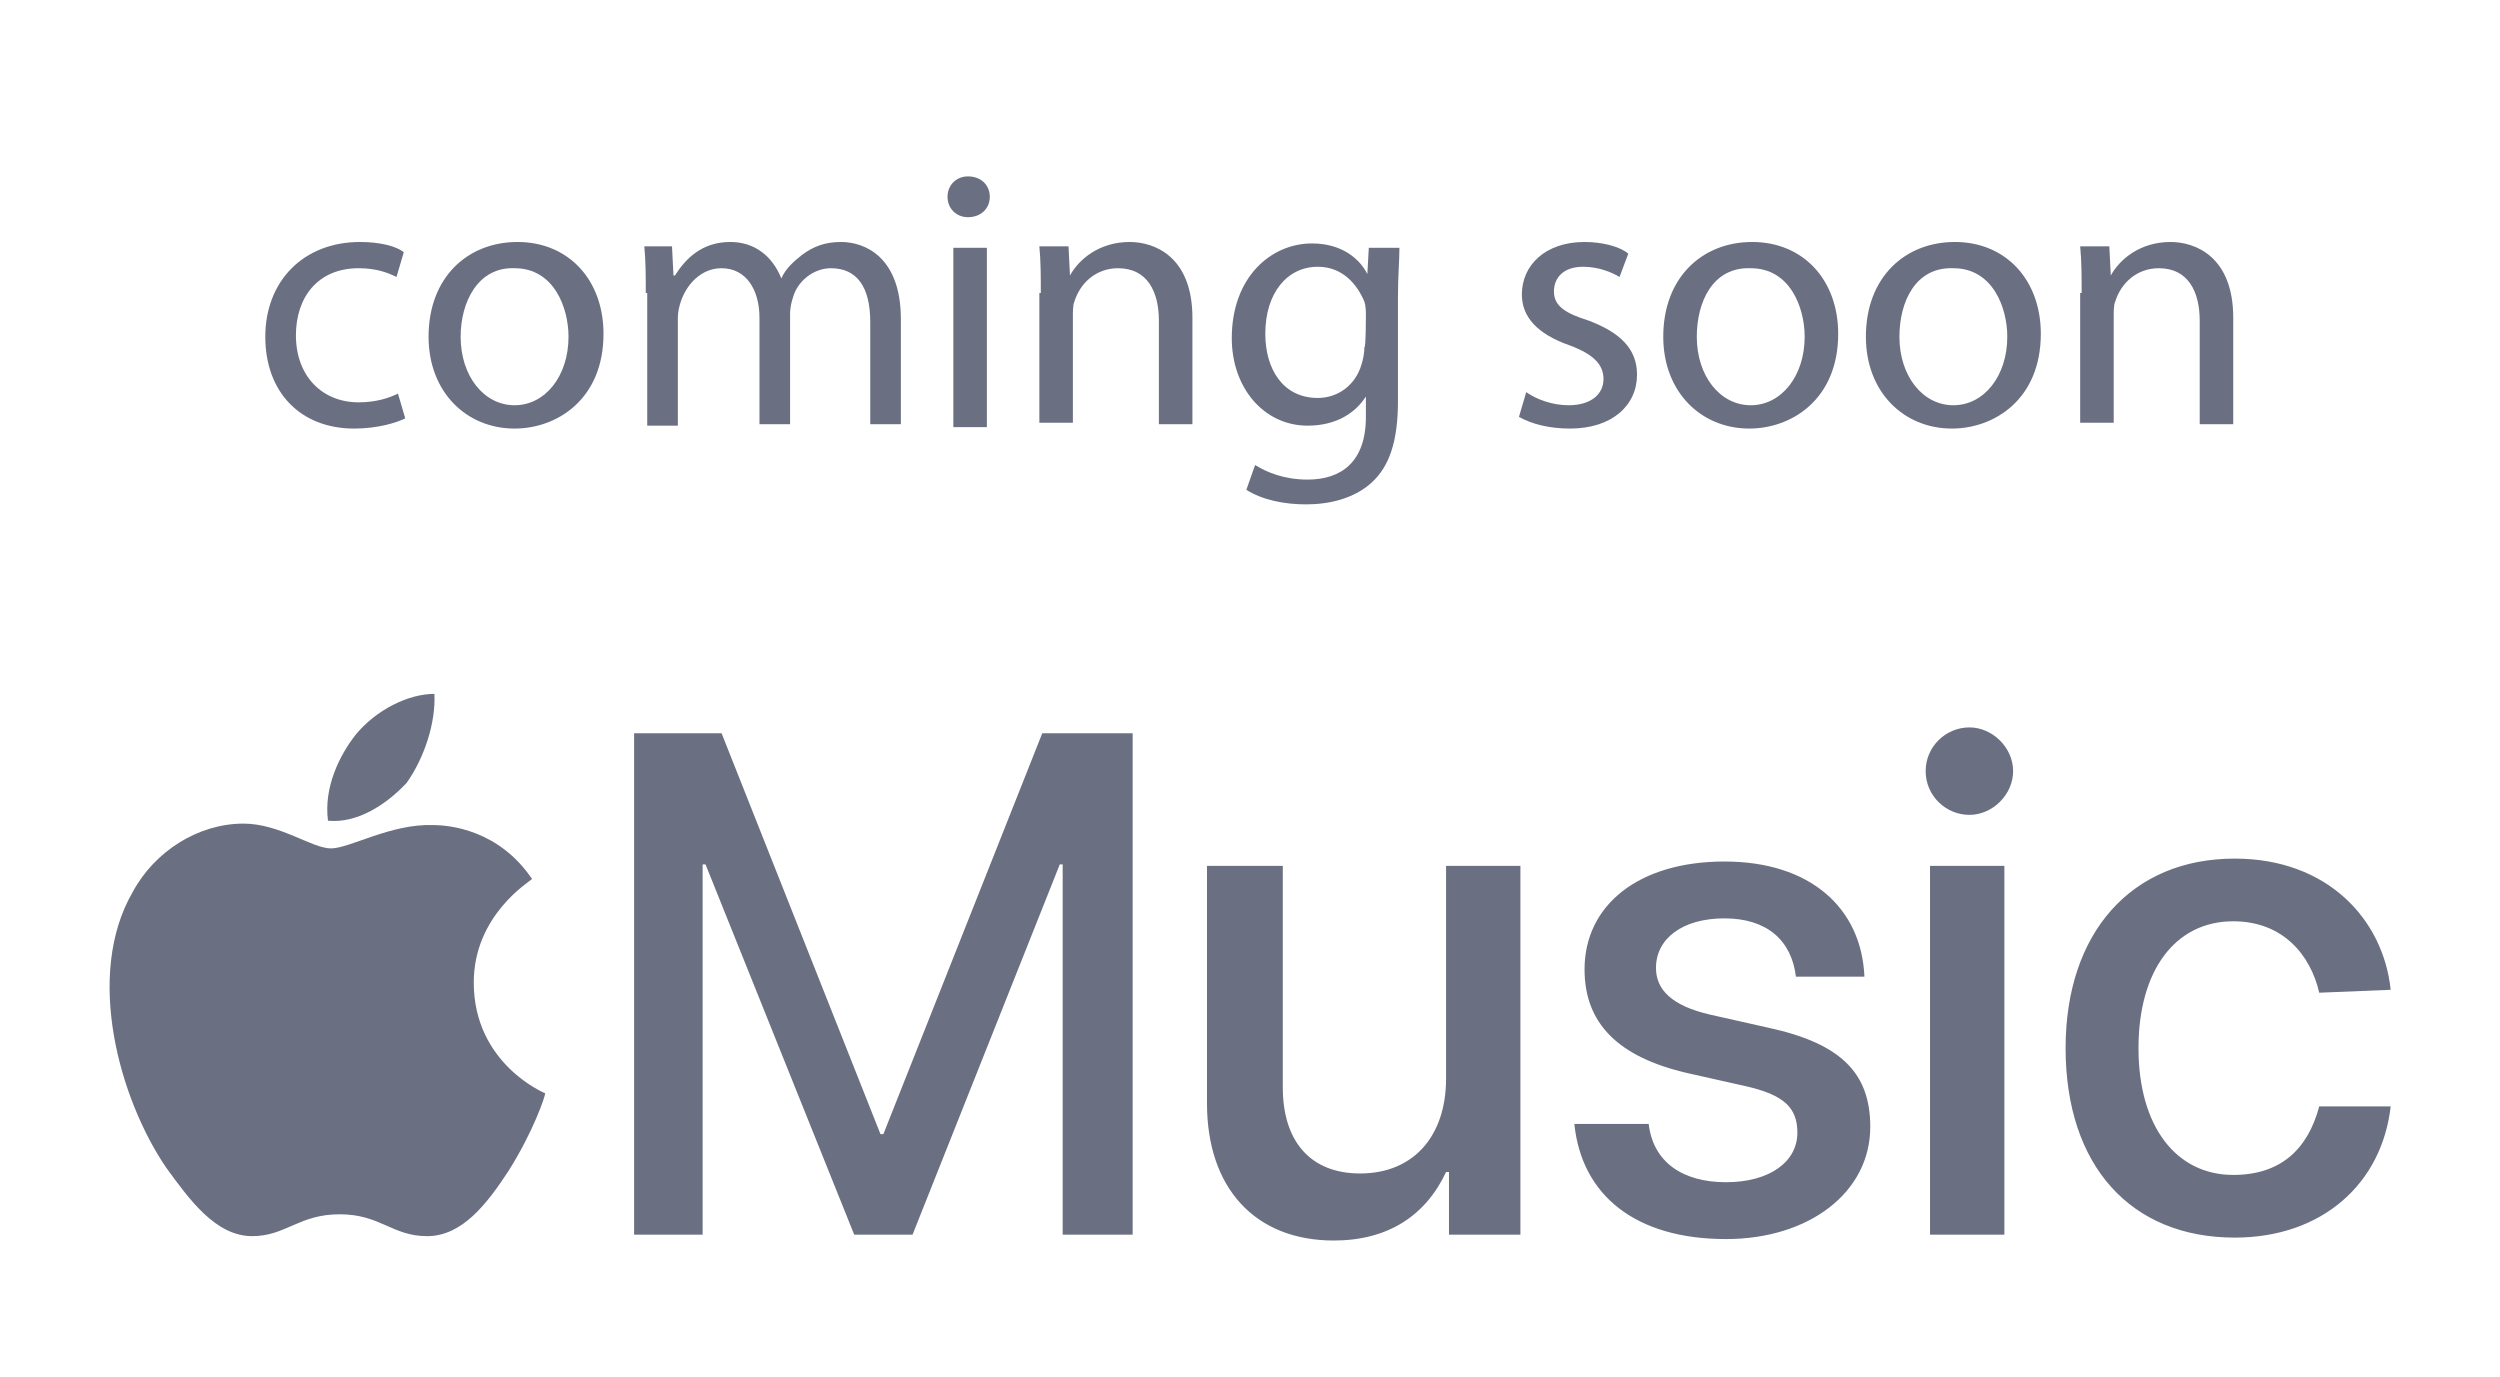
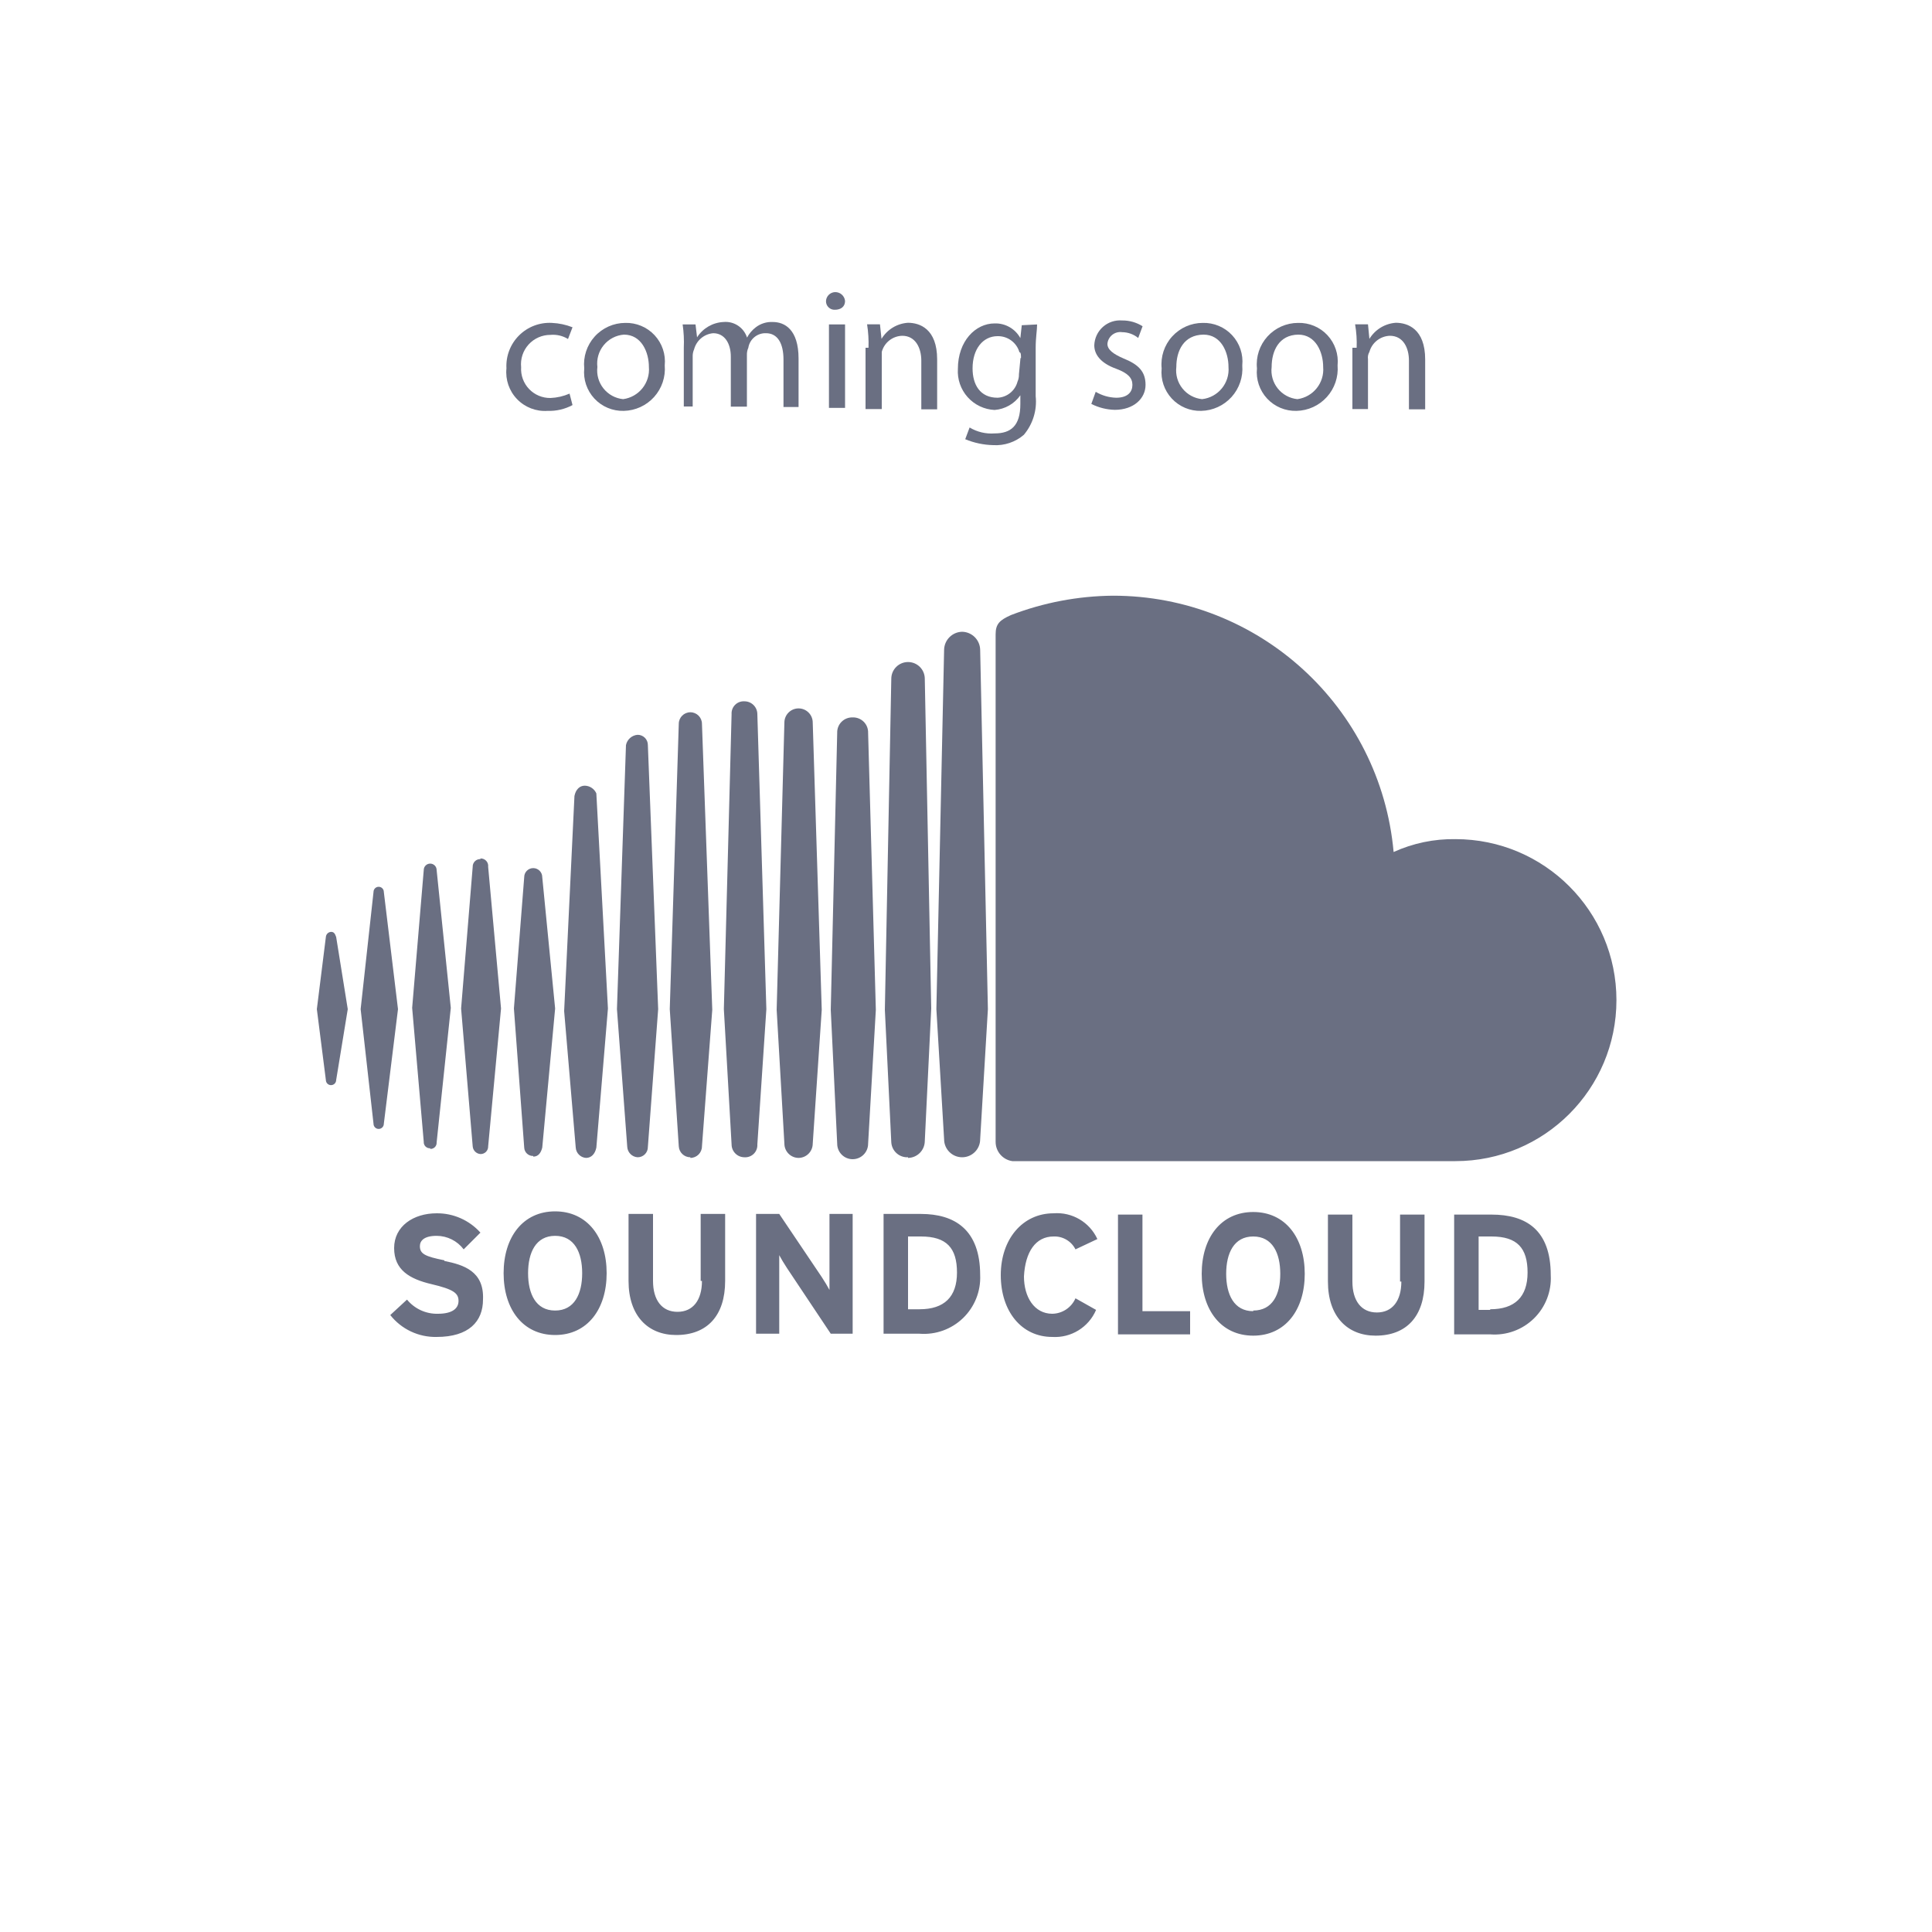
- <svg xmlns="http://www.w3.org/2000/svg" version="1.1" id="Layer_1" x="0px" y="0px" viewBox="0 0 171.5 94.4" style="enable-background:new 0 0 171.5 94.4;" xml:space="preserve">
-   <style type="text/css">
- 	.st0{fill:#6A6F82;}
- </style>
-   <path class="st0" d="M72.9,84.7V59.3h-0.2L62.6,84.7h-4L48.4,59.3h-0.2v25.4h-4.7V50.3h6l10.9,27.5h0.2l10.9-27.5h6.2v34.4H72.9  L72.9,84.7z M104.3,84.7h-4.9v-4.3h-0.2c-1.4,3-4,4.7-7.7,4.7c-5.4,0-8.7-3.6-8.7-9.4V59.4H88v15.2c0,3.7,1.9,5.9,5.3,5.9  c3.7,0,5.9-2.6,5.9-6.5V59.4h5.1L104.3,84.7L104.3,84.7z M118.3,59.1c5.9,0,9.4,3.2,9.6,7.9h-4.7c-0.3-2.5-2-4-4.9-4  s-4.7,1.4-4.7,3.4c0,1.5,1.1,2.6,3.7,3.2l4,0.9c5.1,1.1,7,3.2,7,6.8c0,4.5-4.2,7.7-9.9,7.7c-6.2,0-9.9-3-10.4-7.9h5.1  c0.3,2.6,2.3,4,5.3,4s4.9-1.4,4.9-3.4c0-1.7-0.9-2.6-3.6-3.2l-4-0.9c-4.7-1.1-7-3.4-7-7.1C108.7,62.1,112.4,59.1,118.3,59.1z   M132.1,52.9c0-1.7,1.4-3,3-3s3,1.4,3,3s-1.4,3-3,3S132.1,54.6,132.1,52.9L132.1,52.9z M132.4,59.4h5.1v25.3h-5.1V59.4z M159.1,68.1  c-0.6-2.6-2.5-4.9-5.9-4.9c-4,0-6.5,3.4-6.5,8.7c0,5.4,2.6,8.7,6.5,8.7c3.2,0,5.1-1.7,5.9-4.7h4.9c-0.6,5.3-4.7,9-10.7,9  c-7.1,0-11.6-4.9-11.6-13c0-7.9,4.5-13,11.6-13c6.4,0,10.2,4.2,10.7,9L159.1,68.1L159.1,68.1z M27.9,53.7c-1.4,1.5-3.4,2.8-5.4,2.6  c-0.3-2.3,0.8-4.5,1.9-5.9c1.4-1.7,3.6-2.8,5.4-2.8C29.9,49.6,29.1,52,27.9,53.7L27.9,53.7z M29.7,56.6c1.1,0,4.5,0.3,6.8,3.7  c-0.2,0.2-4,2.5-4,7.1c0,5.6,4.9,7.6,4.9,7.6c0,0.2-0.8,2.6-2.5,5.3c-1.5,2.3-3.2,4.5-5.6,4.5s-3.2-1.5-6-1.5s-3.7,1.5-6,1.5  c-2.5,0-4.3-2.5-5.9-4.7c-3.2-4.7-5.6-13.2-2.3-18.9c1.5-2.8,4.5-4.7,7.6-4.7c2.5,0,4.7,1.7,6,1.7C24,58.2,26.8,56.5,29.7,56.6  L29.7,56.6z" />
-   <g>
-     <path class="st0" d="M27.8,28.7c-0.6,0.3-1.9,0.7-3.5,0.7c-3.7,0-6.1-2.5-6.1-6.3s2.6-6.5,6.5-6.5c1.4,0,2.5,0.3,3,0.7l-0.5,1.7   c-0.6-0.3-1.4-0.6-2.6-0.6c-2.8,0-4.3,2-4.3,4.6c0,2.8,1.8,4.6,4.3,4.6c1.2,0,2.1-0.3,2.7-0.6L27.8,28.7z" />
-     <path class="st0" d="M41.4,22.9c0,4.5-3.2,6.5-6.1,6.5c-3.3,0-5.9-2.5-5.9-6.3c0-4.1,2.7-6.5,6.1-6.5C39,16.6,41.4,19.2,41.4,22.9z    M31.6,23.1c0,2.7,1.6,4.7,3.7,4.7s3.7-2,3.7-4.7c0-2-1-4.7-3.7-4.7C32.8,18.3,31.6,20.7,31.6,23.1z" />
-     <path class="st0" d="M44.3,20.2c0-1.2,0-2.3-0.1-3.3h1.9l0.1,2h0.1c0.7-1.1,1.8-2.3,3.8-2.3c1.7,0,2.9,1,3.5,2.5l0,0   c0.3-0.7,0.9-1.2,1.4-1.6c0.8-0.6,1.6-0.9,2.7-0.9c1.6,0,4.1,1,4.1,5.3v7.2h-2.1v-7c0-2.4-0.9-3.7-2.7-3.7c-1.2,0-2.3,0.9-2.6,2   c-0.1,0.3-0.2,0.7-0.2,1.1v7.6h-2.1v-7.3c0-1.9-0.9-3.4-2.6-3.4c-1.4,0-2.4,1.1-2.8,2.3c-0.1,0.3-0.2,0.7-0.2,1.1v7.4h-2.1v-9.1   H44.3z" />
-     <path class="st0" d="M67.9,13.5c0,0.8-0.6,1.4-1.5,1.4c-0.8,0-1.4-0.6-1.4-1.4s0.6-1.4,1.4-1.4C67.3,12.1,67.9,12.7,67.9,13.5z    M65.4,29.2V17h2.3v12.3h-2.3V29.2z" />
-     <path class="st0" d="M71.4,20.2c0-1.2,0-2.3-0.1-3.3h2l0.1,2l0,0c0.6-1.1,2-2.3,4.1-2.3c1.7,0,4.3,1,4.3,5.2v7.3h-2.3v-7.1   c0-2-0.8-3.6-2.8-3.6c-1.5,0-2.6,1-3,2.3c-0.1,0.2-0.1,0.7-0.1,1v7.3h-2.3v-8.9H71.4z" />
-     <path class="st0" d="M96,17c0,0.9-0.1,1.9-0.1,3.4v7.1c0,2.8-0.6,4.5-1.8,5.6s-2.9,1.5-4.5,1.5c-1.5,0-3-0.3-4.1-1l0.6-1.7   c0.8,0.5,2,1,3.6,1c2.3,0,4-1.2,4-4.3v-1.4l0,0c-0.7,1.1-2,2-4,2c-3,0-5.2-2.6-5.2-6c0-4.2,2.7-6.5,5.5-6.5c2.1,0,3.3,1.1,3.8,2.1   l0,0l0.1-1.8h2V17z M93.7,21.7c0-0.3,0-0.7-0.1-1c-0.5-1.2-1.5-2.4-3.2-2.4c-2.1,0-3.6,1.8-3.6,4.6c0,2.4,1.2,4.4,3.6,4.4   c1.4,0,2.6-0.9,3-2.3c0.1-0.3,0.2-0.8,0.2-1.2C93.7,23.9,93.7,21.7,93.7,21.7z" />
-     <path class="st0" d="M104.7,26.9c0.7,0.5,1.8,0.9,2.9,0.9c1.6,0,2.4-0.8,2.4-1.8c0-1-0.7-1.7-2.3-2.3c-2.3-0.8-3.3-2-3.3-3.5   c0-2,1.6-3.6,4.3-3.6c1.2,0,2.4,0.3,3,0.8l-0.6,1.6c-0.5-0.3-1.4-0.7-2.5-0.7c-1.4,0-2,0.8-2,1.7c0,1,0.8,1.5,2.4,2   c2.1,0.8,3.3,1.9,3.3,3.7c0,2.1-1.7,3.7-4.6,3.7c-1.4,0-2.6-0.3-3.5-0.8L104.7,26.9z" />
-     <path class="st0" d="M126.1,22.9c0,4.5-3.2,6.5-6.1,6.5c-3.3,0-5.9-2.5-5.9-6.3c0-4.1,2.7-6.5,6.1-6.5   C123.7,16.6,126.1,19.2,126.1,22.9z M116.4,23.1c0,2.7,1.6,4.7,3.7,4.7c2.1,0,3.7-2,3.7-4.7c0-2-1-4.7-3.7-4.7   C117.5,18.3,116.4,20.7,116.4,23.1z" />
-     <path class="st0" d="M140,22.9c0,4.5-3.2,6.5-6.1,6.5c-3.3,0-5.9-2.5-5.9-6.3c0-4.1,2.7-6.5,6.1-6.5C137.6,16.6,140,19.2,140,22.9z    M130.3,23.1c0,2.7,1.6,4.7,3.7,4.7c2.1,0,3.7-2,3.7-4.7c0-2-1-4.7-3.7-4.7C131.4,18.3,130.3,20.7,130.3,23.1z" />
-     <path class="st0" d="M142.8,20.2c0-1.2,0-2.3-0.1-3.3h2l0.1,2l0,0c0.6-1.1,2-2.3,4.1-2.3c1.7,0,4.3,1,4.3,5.2v7.3h-2.3v-7.1   c0-2-0.8-3.6-2.8-3.6c-1.5,0-2.6,1-3,2.3c-0.1,0.2-0.1,0.7-0.1,1v7.3h-2.3v-8.9H142.8z" />
-   </g>
+ <svg xmlns="http://www.w3.org/2000/svg" id="Layer_1" data-name="Layer 1" viewBox="0 0 150 150">
+   <defs>
+     <style>.cls-1{fill:#6a6f82;}</style>
+   </defs>
+   <path class="cls-1" d="M25.7,72.35a.43.43,0,0,0-.4.4l-.7,5.6.7,5.5a.4.4,0,0,0,.8,0h0l.9-5.5-.9-5.6c-.1-.3-.2-.4-.4-.4Zm4.1-3.1a.4.4,0,0,0-.8,0l-1,9.1,1,8.9a.4.4,0,0,0,.8,0l1.1-8.9-1.1-9.1ZM45.4,61c-.4,0-.7.3-.8.8l-.8,16.7.9,10.6a.86.86,0,0,0,.8.8c.4,0,.7-.3.8-.8h0l.9-10.8-.9-16.7A1,1,0,0,0,45.4,61Zm-8.1,5.7a.58.58,0,0,0-.6.6l-.9,11L36.7,89a.65.65,0,0,0,.6.6.58.58,0,0,0,.6-.6l1-10.7-1-11A.58.58,0,0,0,37.3,66.65Zm16.3,23.2a.9.9,0,0,0,.9-.9l.8-10.6-.8-22.2a.9.9,0,0,0-1.8,0L52,78.35,52.7,89A.9.9,0,0,0,53.6,89.85Zm16.9,0a1.32,1.32,0,0,0,1.3-1.3h0l.5-10.3-.5-25.6a1.3,1.3,0,0,0-2.6,0l-.5,25.7.5,10.3A1.24,1.24,0,0,0,70.5,89.85Zm-8.5,0a1.11,1.11,0,0,0,1.1-1.1h0l.7-10.4-.7-22.3a1.1,1.1,0,0,0-2.2,0l-.6,22.3.6,10.4a1.11,1.11,0,0,0,1.1,1.1Zm-20.6-.1c.4,0,.6-.3.7-.7l1-10.8-1-10.2a.7.7,0,1,0-1.4,0l-.8,10.2.8,10.8A.68.68,0,0,0,41.4,89.75Zm-8-.6a.47.47,0,0,0,.5-.5L35,78.25l-1.1-10.7a.5.5,0,0,0-1,0L32,78.25l.9,10.4a.47.47,0,0,0,.5.5Zm32.8-33.5a1.16,1.16,0,0,0-1.2,1.2l-.5,21.5.5,10.4a1.2,1.2,0,0,0,2.4,0h0l.6-10.4-.6-21.5a1.16,1.16,0,0,0-1.2-1.2ZM49.5,89.85a.79.79,0,0,0,.8-.8l.8-10.7-.8-20.5a.79.79,0,0,0-.8-.8,1,1,0,0,0-.9.8l-.7,20.5.8,10.7A.86.86,0,0,0,49.5,89.85Zm9.3-1h0l.7-10.5-.7-22.9a1,1,0,0,0-1-1,.94.94,0,0,0-1,1l-.6,22.9.6,10.5a1,1,0,0,0,1,1,.94.94,0,0,0,1-1ZM113,65.15a11.17,11.17,0,0,0-4.8,1,21.87,21.87,0,0,0-21.8-19.9,22.65,22.65,0,0,0-7.9,1.5c-.9.4-1.2.7-1.2,1.5v39.4a1.51,1.51,0,0,0,1.3,1.5H113a12.5,12.5,0,0,0,0-25ZM74.7,49.05a1.43,1.43,0,0,0-1.4,1.4l-.6,27.9.6,10.1a1.4,1.4,0,1,0,2.8,0h0l.6-10.1-.6-27.9a1.43,1.43,0,0,0-1.4-1.4ZM34.5,97.85c-1.5-.3-1.9-.5-1.9-1.1,0-.4.3-.8,1.3-.8A2.64,2.64,0,0,1,36,97l1.3-1.3a4.51,4.51,0,0,0-3.4-1.5c-1.8,0-3.3,1-3.3,2.7s1.2,2.4,2.9,2.8,2.1.7,2.1,1.3-.5,1-1.6,1a3,3,0,0,1-2.4-1.1l-1.3,1.2a4.46,4.46,0,0,0,3.6,1.7c2.5,0,3.6-1.2,3.6-2.9.1-2.2-1.5-2.7-3-3Zm8.6-3.8c-2.5,0-4,2-4,4.8s1.5,4.8,4,4.8,4-2,4-4.8S45.6,94.05,43.1,94.05Zm0,7.7c-1.5,0-2.1-1.3-2.1-2.9s.6-2.9,2.1-2.9,2.1,1.3,2.1,2.9S44.6,101.75,43.1,101.75Zm11.4-2.3c0,1.5-.7,2.4-1.9,2.4s-1.9-.9-1.9-2.4v-5.2H48.8v5.2c0,2.7,1.5,4.2,3.7,4.2,2.4,0,3.8-1.5,3.8-4.2v-5.2H54.4v5.2Zm9.9-1.3v2c-.1-.2-.4-.7-.6-1l-3.3-4.9H58.7v9.3h1.8v-6.1c.1.2.4.7.6,1l3.4,5.1h1.7v-9.3H64.4v3.9Zm7.1-3.9H68.6v9.3h2.8A4.37,4.37,0,0,0,76.1,99C76.1,95.45,74.1,94.25,71.5,94.25Zm-.1,7.4h-.9V96h1c2,0,2.8.9,2.8,2.8S73.3,101.65,71.4,101.65ZM81.8,96a1.82,1.82,0,0,1,1.7,1l1.7-.8a3.45,3.45,0,0,0-3.4-2c-2.4,0-4.1,2-4.1,4.8s1.6,4.8,4,4.8a3.47,3.47,0,0,0,3.4-2.1l-1.6-.9a2,2,0,0,1-1.8,1.2c-1.4,0-2.2-1.3-2.2-2.9.1-1.9.9-3.1,2.3-3.1Zm6.9-1.7H86.8v9.3h5.6v-1.8H88.7v-7.5Zm8.6-.2c-2.5,0-4,2-4,4.8s1.5,4.8,4,4.8,4-2,4-4.8-1.5-4.8-4-4.8Zm0,7.7c-1.5,0-2.1-1.3-2.1-2.9s.6-2.9,2.1-2.9,2.1,1.3,2.1,2.9S98.8,101.75,97.3,101.75Zm11.5-2.3c0,1.5-.7,2.4-1.9,2.4s-1.9-.9-1.9-2.4v-5.2h-1.9v5.2c0,2.7,1.5,4.2,3.7,4.2,2.4,0,3.8-1.5,3.8-4.2v-5.2h-1.9v5.2Zm7-5.2h-2.9v9.3h2.8a4.37,4.37,0,0,0,4.7-4.6c0-3.5-1.9-4.7-4.6-4.7Zm-.1,7.4h-.9V96h1c2,0,2.8.9,2.8,2.8S117.6,101.65,115.7,101.65Z" />
+   <path class="cls-1" d="M44.45,31.45a3.81,3.81,0,0,1-1.94.45,3,3,0,0,1-3.19-3.3,3.35,3.35,0,0,1,3.53-3.53,4.94,4.94,0,0,1,1.6.34l-.35.91A2.22,2.22,0,0,0,42.74,26a2.28,2.28,0,0,0-2.28,2.51,2.25,2.25,0,0,0,2.28,2.39,4.13,4.13,0,0,0,1.48-.34Z" />
+   <path class="cls-1" d="M51.61,28.37a3.26,3.26,0,0,1-3.18,3.53,3,3,0,0,1-3.07-3.3,3.21,3.21,0,0,1,3.18-3.53A3,3,0,0,1,51.61,28.37Zm-5.23.12a2.24,2.24,0,0,0,2,2.5,2.32,2.32,0,0,0,2-2.5c0-1.14-.57-2.51-1.94-2.51A2.25,2.25,0,0,0,46.38,28.49Z" />
+   <path class="cls-1" d="M53.09,27A9.47,9.47,0,0,0,53,25.19h1l.12,1h0A2.58,2.58,0,0,1,56.17,25,1.75,1.75,0,0,1,58,26.21h0a2.44,2.44,0,0,1,.68-.8A2,2,0,0,1,60,25c.91,0,2,.57,2,2.84v3.76H60.83V27.92c0-1.25-.45-2.05-1.36-2.05A1.34,1.34,0,0,0,58.1,27a1.27,1.27,0,0,0-.11.57v4H56.74V27.69c0-1-.46-1.82-1.37-1.82a1.69,1.69,0,0,0-1.48,1.25,1.29,1.29,0,0,0-.11.57v3.87h-.69Z" />
+   <path class="cls-1" d="M65.61,23.37c0,.45-.34.68-.79.68a.66.66,0,0,1-.69-.68.73.73,0,0,1,.69-.69A.76.76,0,0,1,65.61,23.37Zm-1.25,8.3V25.19h1.25v6.48Z" />
+   <path class="cls-1" d="M67.43,27a9.47,9.47,0,0,0-.11-1.82h1l.12,1.13h0a2.6,2.6,0,0,1,2.05-1.25c.91,0,2.27.46,2.27,2.85v3.87H71.53V28c0-1-.46-1.93-1.48-1.93a1.69,1.69,0,0,0-1.59,1.25v4.44H67.2V27Z" />
+   <path class="cls-1" d="M80.52,25.19c0,.45-.11,1-.11,1.82v3.75a4,4,0,0,1-.92,3,3.34,3.34,0,0,1-2.38.8,6,6,0,0,1-2.17-.46l.34-.91a3.29,3.29,0,0,0,1.94.46c1.25,0,2-.57,2-2.28v-.68h0a2.69,2.69,0,0,1-2,1.14,3,3,0,0,1-2.85-3.19c0-2.16,1.37-3.53,2.85-3.53a2.2,2.2,0,0,1,2,1.14h0l.11-1ZM79.27,27.8c0-.22,0-.45-.12-.45a1.73,1.73,0,0,0-1.7-1.25c-1.14,0-1.94,1-1.94,2.5,0,1.25.57,2.28,1.94,2.28A1.68,1.68,0,0,0,79,29.63a1.29,1.29,0,0,0,.11-.57l.12-1.26Z" />
+   <path class="cls-1" d="M85.07,30.42a3.28,3.28,0,0,0,1.59.46c.91,0,1.26-.46,1.26-1s-.35-.91-1.26-1.25c-1.25-.45-1.7-1.14-1.7-1.82a2,2,0,0,1,2.16-1.93,2.92,2.92,0,0,1,1.59.45l-.34.91a2,2,0,0,0-1.25-.45,1,1,0,0,0-1.14.91c0,.45.46.79,1.25,1.13,1.14.46,1.71,1,1.71,2.05s-.91,1.94-2.39,1.94a4.24,4.24,0,0,1-1.82-.46Z" />
+   <path class="cls-1" d="M96.45,28.37a3.27,3.27,0,0,1-3.19,3.53,3,3,0,0,1-3.07-3.3,3.21,3.21,0,0,1,3.19-3.53A3,3,0,0,1,96.45,28.37Zm-5.12.12a2.24,2.24,0,0,0,2,2.5,2.32,2.32,0,0,0,2.05-2.5c0-1.14-.57-2.51-1.94-2.51C91.9,26,91.33,27.24,91.33,28.49Z" />
+   <path class="cls-1" d="M103.85,28.37a3.27,3.27,0,0,1-3.19,3.53,3,3,0,0,1-3.07-3.3,3.21,3.21,0,0,1,3.19-3.53A3,3,0,0,1,103.85,28.37Zm-5.12.12a2.24,2.24,0,0,0,2,2.5,2.32,2.32,0,0,0,2-2.5c0-1.14-.57-2.51-1.93-2.51C99.3,26,98.73,27.24,98.73,28.49Z" />
+   <path class="cls-1" d="M105.33,27a8.69,8.69,0,0,0-.12-1.82h1l.11,1.13h0a2.62,2.62,0,0,1,2.05-1.25c.91,0,2.28.46,2.28,2.85v3.87h-1.26V28c0-1-.45-1.93-1.48-1.93a1.71,1.71,0,0,0-1.59,1.25.87.87,0,0,0-.11.57v3.87H105V27Z" />
</svg>
